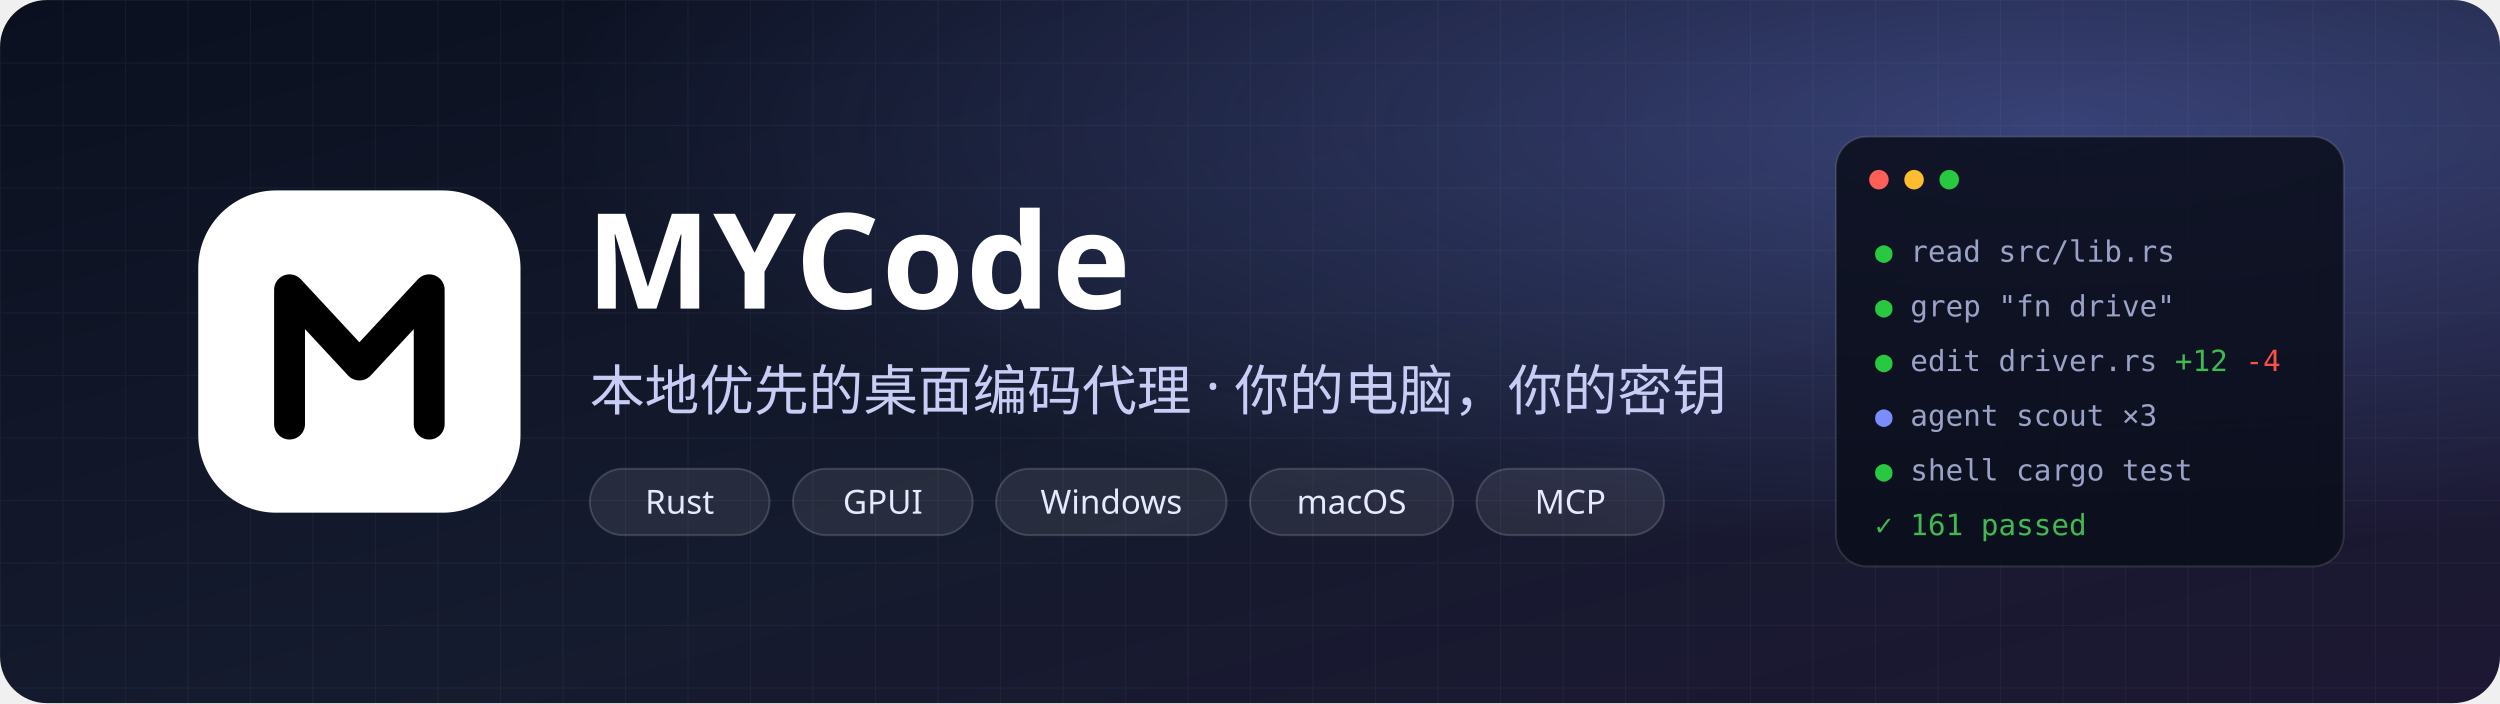
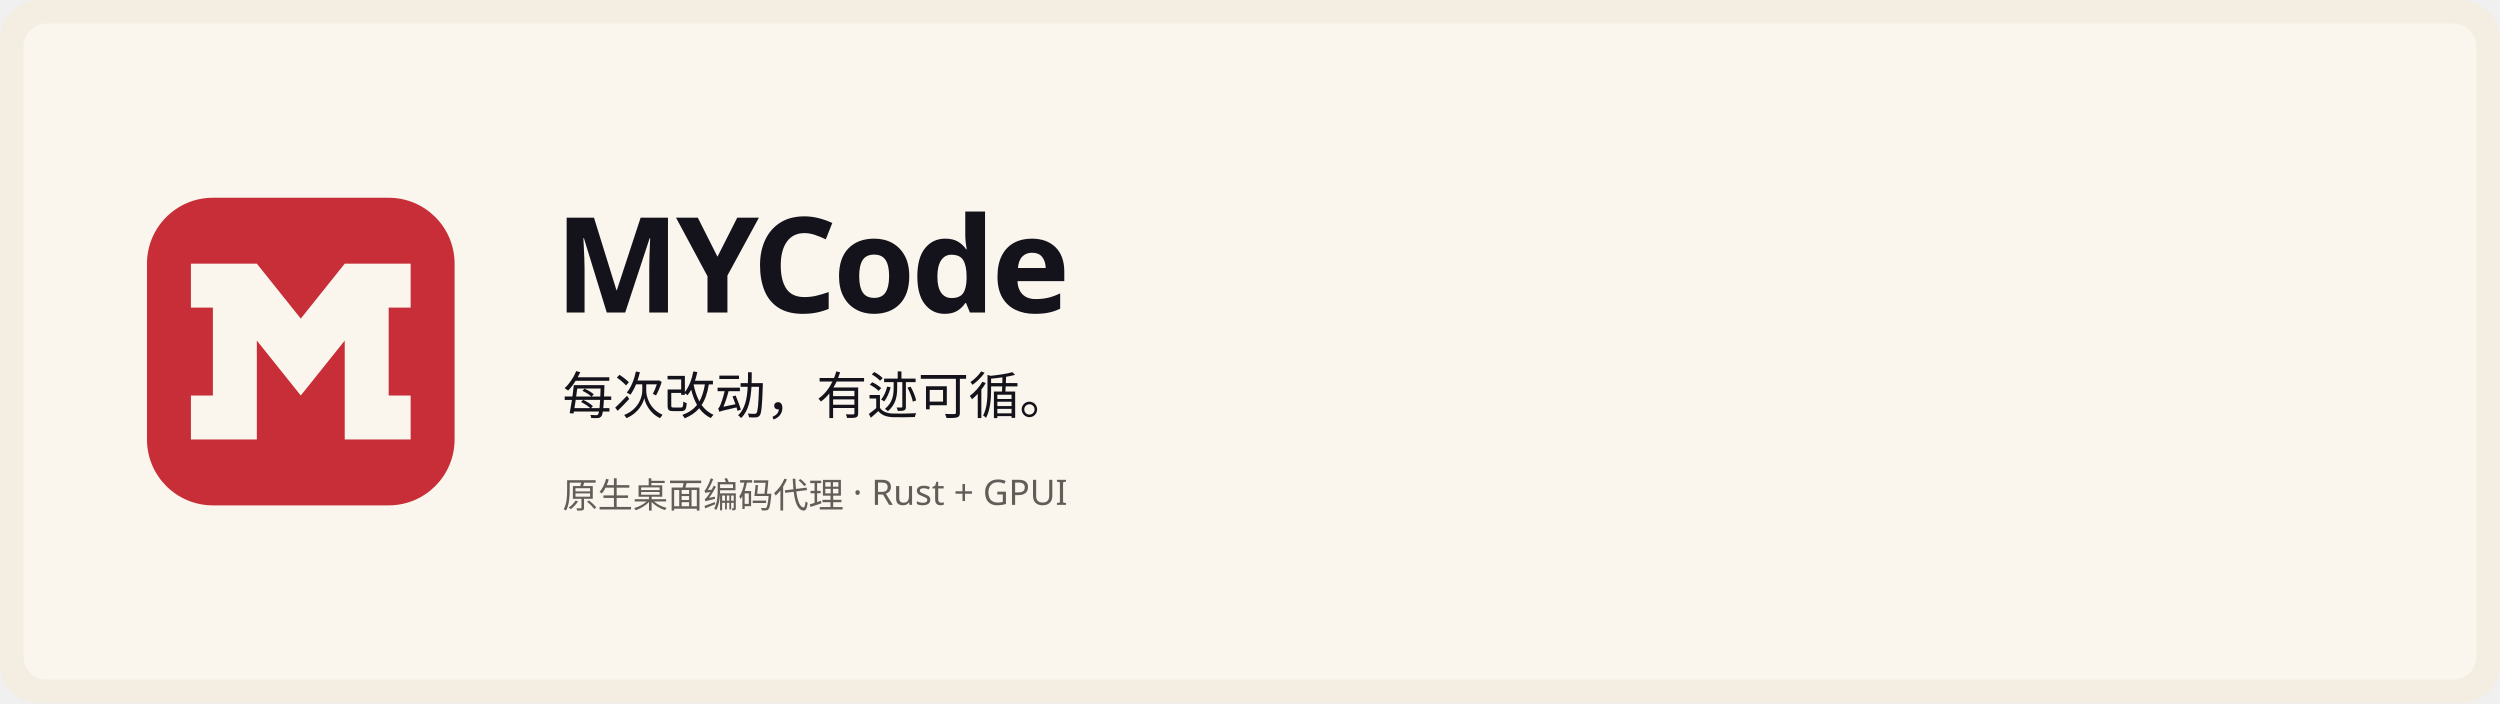
- <svg xmlns="http://www.w3.org/2000/svg" width="1280" height="360" viewBox="0 0 1280 360" role="img" aria-label="MYCode：本地优先的桌面编码代理">
-   <defs>
-     <linearGradient id="bg" x1="0" y1="0" x2="1" y2="1">
-       <stop offset="0" stop-color="#0b1020" />
-       <stop offset="0.55" stop-color="#151b2e" />
-       <stop offset="1" stop-color="#1d1733" />
-     </linearGradient>
-     <radialGradient id="glow" cx="0.82" cy="0.18" r="0.6">
-       <stop offset="0" stop-color="#7c8cff" stop-opacity="0.35" />
-       <stop offset="1" stop-color="#7c8cff" stop-opacity="0" />
-     </radialGradient>
-     <pattern id="grid" width="32" height="32" patternUnits="userSpaceOnUse">
-       <path d="M32 0H0V32" fill="none" stroke="#ffffff" stroke-opacity="0.04" />
-     </pattern>
-   </defs>
-   <rect width="1280" height="360" rx="24" fill="url(#bg)" />
-   <rect width="1280" height="360" rx="24" fill="url(#grid)" />
-   <rect width="1280" height="360" rx="24" fill="url(#glow)" />
-   <g transform="translate(96 92) scale(0.6875)">
-     <rect x="8" y="8" width="240" height="240" rx="58" fill="#ffffff" />
-     <path d="M76 182V82l52 56 52-56v100" fill="none" stroke="#000000" stroke-width="23" stroke-linecap="round" stroke-linejoin="round" />
-   </g>
-   <g font-family="'PingFang SC','Microsoft YaHei','Noto Sans SC','Segoe UI',system-ui,sans-serif">
-     <text x="300" y="158" fill="#ffffff" font-size="68" font-weight="700" letter-spacing="1">MYCode</text>
-     <text x="302" y="210" fill="#c7cdf5" font-size="28">本地优先的桌面编码代理 · 你的电脑，你的密钥</text>
-     <g font-size="17" fill="#e6e9ff">
-       <rect x="302" y="240" width="92" height="34" rx="17" fill="#ffffff" fill-opacity="0.08" stroke="#ffffff" stroke-opacity="0.16" />
-       <text x="348" y="263" text-anchor="middle">Rust</text>
-       <rect x="406" y="240" width="92" height="34" rx="17" fill="#ffffff" fill-opacity="0.08" stroke="#ffffff" stroke-opacity="0.16" />
-       <text x="452" y="263" text-anchor="middle">GPUI</text>
-       <rect x="510" y="240" width="118" height="34" rx="17" fill="#ffffff" fill-opacity="0.08" stroke="#ffffff" stroke-opacity="0.16" />
-       <text x="569" y="263" text-anchor="middle">Windows</text>
-       <rect x="640" y="240" width="104" height="34" rx="17" fill="#ffffff" fill-opacity="0.08" stroke="#ffffff" stroke-opacity="0.16" />
-       <text x="692" y="263" text-anchor="middle">macOS</text>
-       <rect x="756" y="240" width="96" height="34" rx="17" fill="#ffffff" fill-opacity="0.08" stroke="#ffffff" stroke-opacity="0.16" />
-       <text x="804" y="263" text-anchor="middle">MCP</text>
-     </g>
-   </g>
-   <g transform="translate(940 70)" font-family="'Cascadia Code','JetBrains Mono',Consolas,monospace" font-size="15">
-     <rect width="260" height="220" rx="16" fill="#0a0e1a" fill-opacity="0.85" stroke="#ffffff" stroke-opacity="0.12" />
-     <circle cx="22" cy="22" r="5" fill="#ff5f57" />
-     <circle cx="40" cy="22" r="5" fill="#febc2e" />
-     <circle cx="58" cy="22" r="5" fill="#28c840" />
-     <g fill="#9aa3c7">
-       <text x="20" y="64">
-         <tspan fill="#28c840">●</tspan> read  src/lib.rs</text>
-       <text x="20" y="92">
-         <tspan fill="#28c840">●</tspan> grep  "fn drive"</text>
-       <text x="20" y="120">
-         <tspan fill="#28c840">●</tspan> edit  driver.rs <tspan fill="#3fb950">+12</tspan>
-         <tspan fill="#f85149">-4</tspan>
-       </text>
-       <text x="20" y="148">
-         <tspan fill="#7c8cff">●</tspan> agent scout ×3</text>
-       <text x="20" y="176">
-         <tspan fill="#28c840">●</tspan> shell cargo test</text>
-       <text x="20" y="204" fill="#3fb950">  ✓ 161 passed</text>
-     </g>
+ <svg xmlns="http://www.w3.org/2000/svg" width="1280" height="360" viewBox="0 0 1280 360" role="img" aria-label="MYCode — Rust native coding agent">
+   <rect width="1280" height="360" rx="20" fill="#F3EDE2" />
+   <rect x="12" y="12" width="1256" height="336" rx="12" fill="#FAF6EE" />
+   <svg x="64" y="90" width="180" height="180" viewBox="0 0 256 256">
+     <rect id="tile" x="16" y="16" width="224" height="224" rx="48" fill="#C72E38" />
+     <polygon id="mark" fill="#FAF6EE" points="48,64 96,64 128,104 160,64 208,64 208,96 192,96 192,160 208,160 208,192 160,192 160,120 128,160 96,120 96,192 48,192 48,160 64,160 64,96 48,96" />
+   </svg>
+   <g font-family="Segoe UI, PingFang SC, Microsoft YaHei, sans-serif">
+     <text x="284" y="160" font-size="68" font-weight="650" letter-spacing="-2" fill="#14131B">MYCode</text>
+     <text x="288" y="212" font-size="26" fill="#14131B">每次改动，有迹可循。</text>
+     <text x="288" y="260" font-size="18" fill="#625D58">原生桌面编码代理 · Rust + GPUI</text>
  </g>
</svg>
